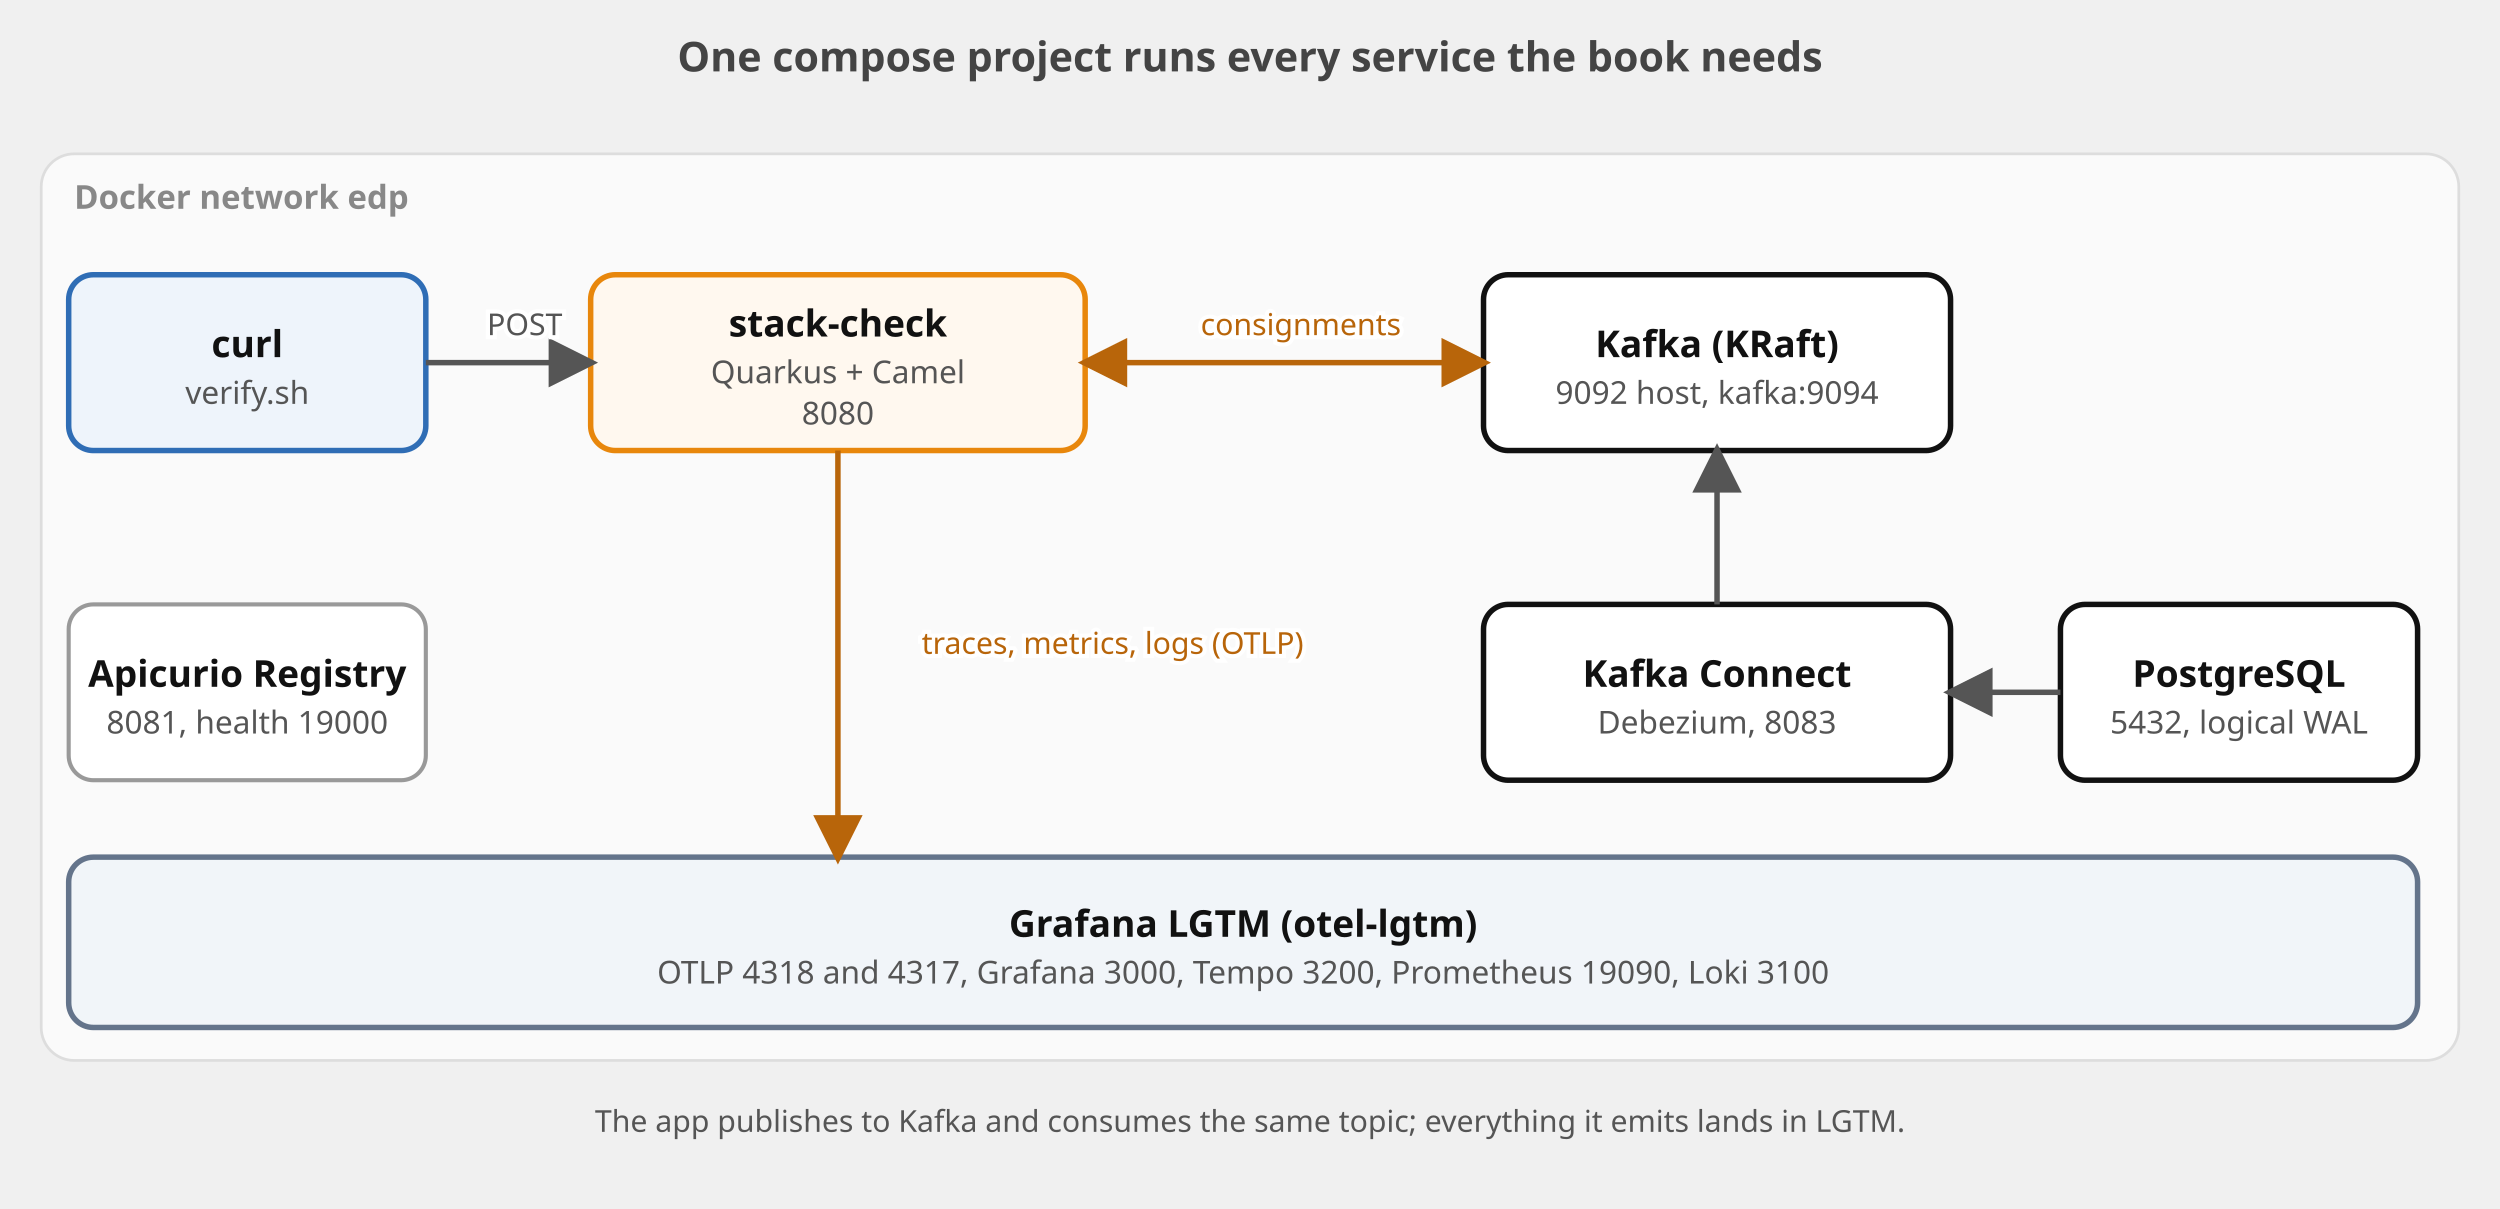
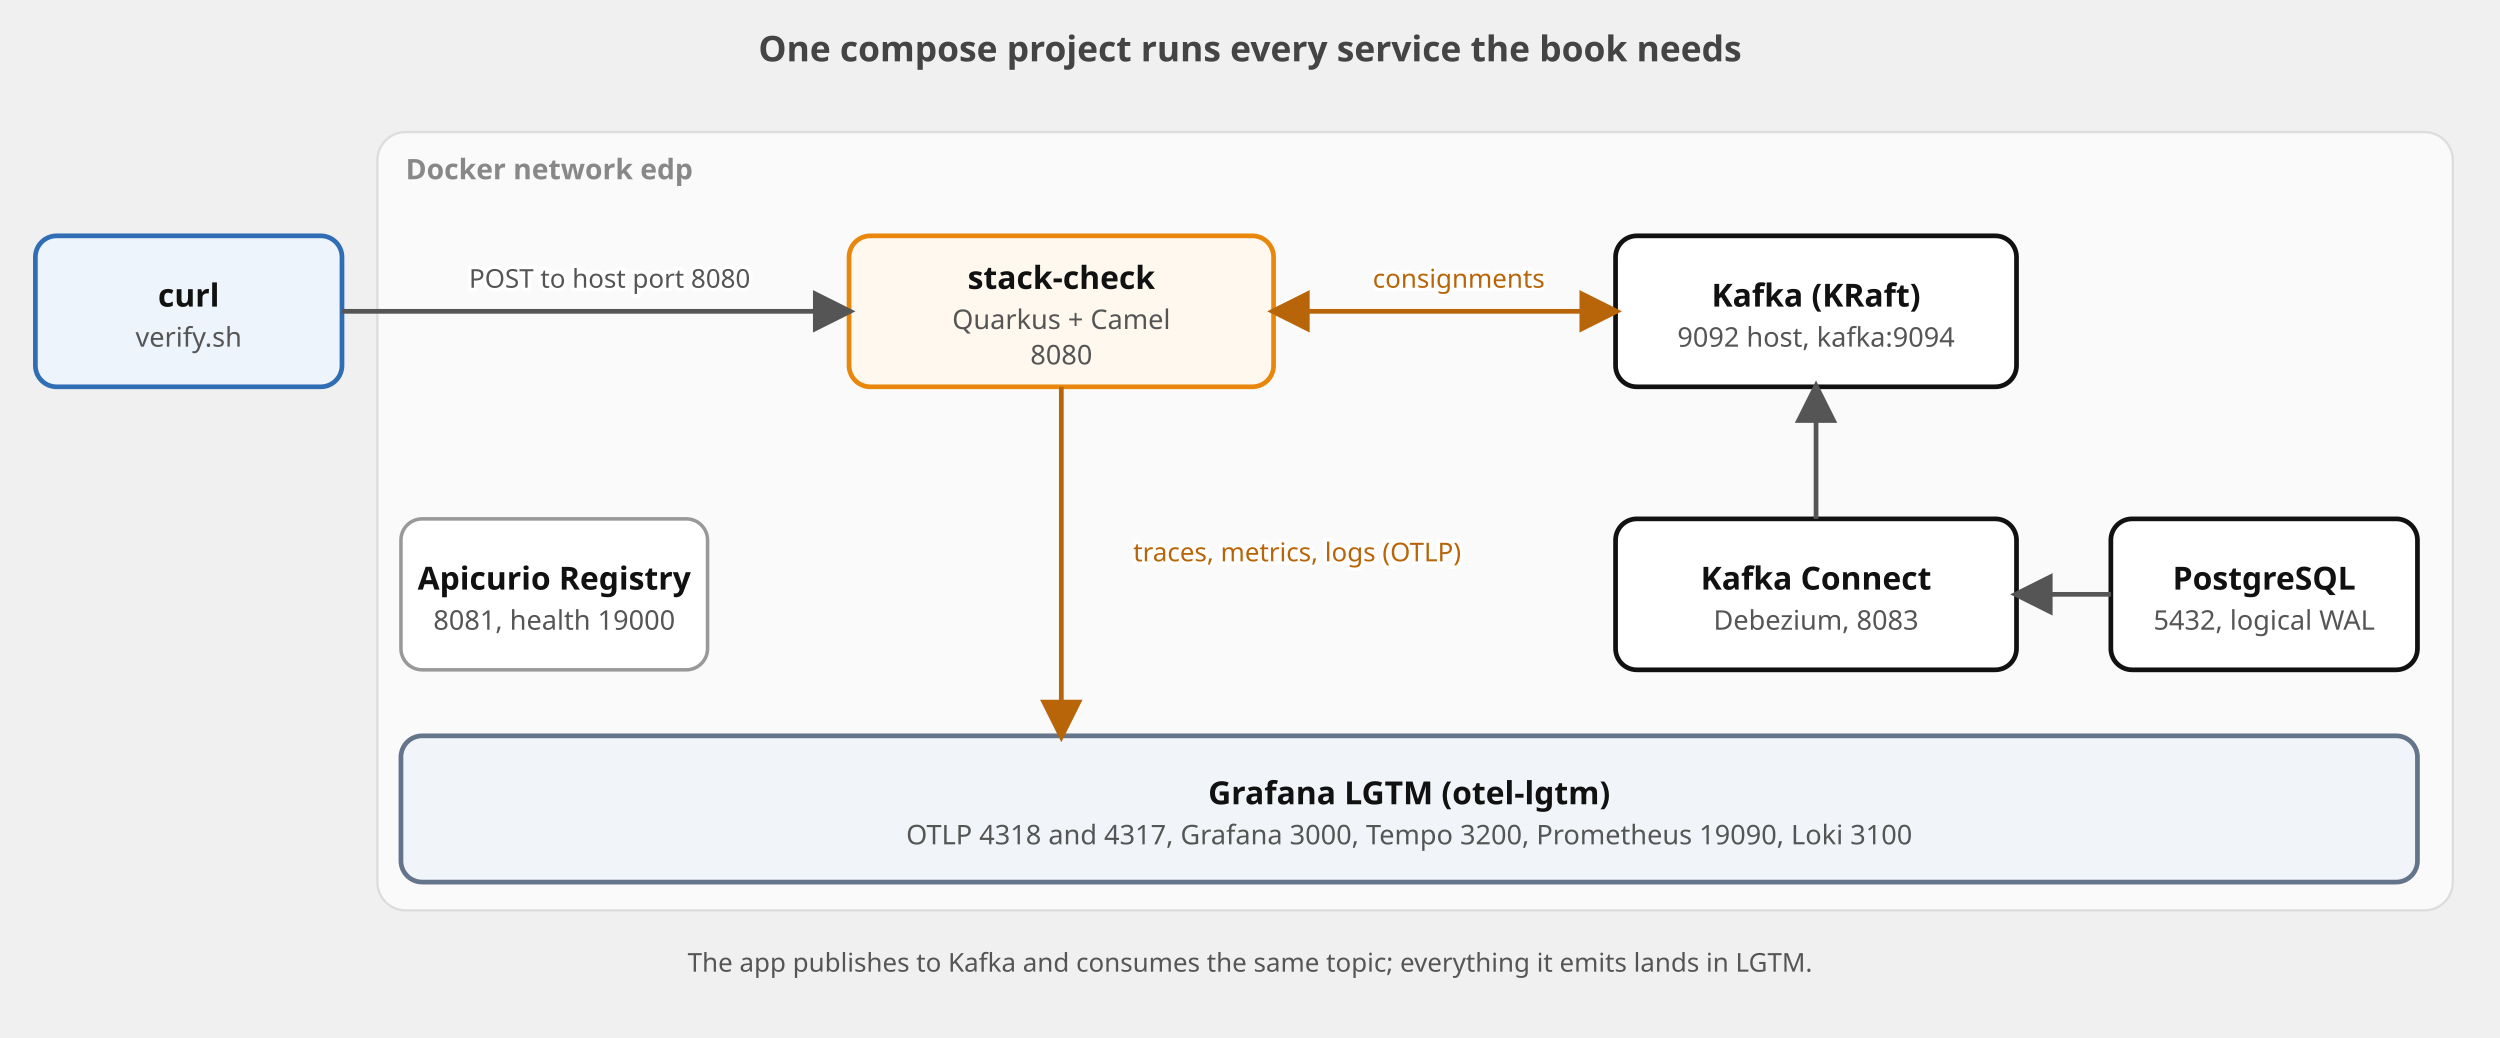
- <svg xmlns="http://www.w3.org/2000/svg" viewBox="0 0 910 440" font-family="'Red Hat Text', system-ui, sans-serif" role="img">
+ <svg xmlns="http://www.w3.org/2000/svg" viewBox="0 0 1060 440" font-family="'Red Hat Text', system-ui, sans-serif" role="img">
  <defs>
    <marker id="a" viewBox="0 0 10 10" refX="8.5" refY="5" markerWidth="9" markerHeight="9" orient="auto-start-reverse">
      <path d="M0,0 L10,5 L0,10 z" fill="#555" />
    </marker>
    <marker id="am" viewBox="0 0 10 10" refX="8.5" refY="5" markerWidth="9" markerHeight="9" orient="auto-start-reverse">
      <path d="M0,0 L10,5 L0,10 z" fill="#b8650a" />
    </marker>
  </defs>
-   <rect x="15" y="56" width="880" height="330" rx="12" fill="#fafafa" stroke="#ddd" />
-   <text x="27" y="76" font-size="12" font-weight="700" fill="#888">Docker network edp</text>
-   <rect x="25" y="100" width="130" height="64" rx="9" fill="#eef4fb" stroke="#2f6db5" stroke-width="2" />
-   <text x="90.0" y="130.0" font-size="13.5" font-weight="700" fill="#111111" text-anchor="middle">curl</text>
-   <text x="90.0" y="147.0" font-size="11.5" fill="#555555" text-anchor="middle">verify.sh</text>
-   <rect x="215" y="100" width="180" height="64" rx="9" fill="#fff8ef" stroke="#e8870c" stroke-width="2" />
-   <text x="305.0" y="122.5" font-size="13.5" font-weight="700" fill="#111111" text-anchor="middle">stack-check</text>
-   <text x="305.0" y="139.5" font-size="11.5" fill="#555555" text-anchor="middle">Quarkus + Camel</text>
-   <text x="305.0" y="154.5" font-size="11.5" fill="#555555" text-anchor="middle">8080</text>
-   <rect x="540" y="100" width="170" height="64" rx="9" fill="#ffffff" stroke="#111111" stroke-width="2" />
-   <text x="625.0" y="130.0" font-size="13.5" font-weight="700" fill="#111111" text-anchor="middle">Kafka (KRaft)</text>
-   <text x="625.0" y="147.0" font-size="11.5" fill="#555555" text-anchor="middle">9092 host, kafka:9094</text>
-   <rect x="25" y="220" width="130" height="64" rx="9" fill="#ffffff" stroke="#999999" stroke-width="1.5" />
-   <text x="90.0" y="250.0" font-size="13.5" font-weight="700" fill="#111111" text-anchor="middle">Apicurio Registry</text>
-   <text x="90.0" y="267.0" font-size="11.5" fill="#555555" text-anchor="middle">8081, health 19000</text>
-   <rect x="540" y="220" width="170" height="64" rx="9" fill="#ffffff" stroke="#111111" stroke-width="2" />
-   <text x="625.0" y="250.0" font-size="13.5" font-weight="700" fill="#111111" text-anchor="middle">Kafka Connect</text>
-   <text x="625.0" y="267.0" font-size="11.5" fill="#555555" text-anchor="middle">Debezium, 8083</text>
-   <rect x="750" y="220" width="130" height="64" rx="9" fill="#ffffff" stroke="#111111" stroke-width="2" />
-   <text x="815.0" y="250.0" font-size="13.5" font-weight="700" fill="#111111" text-anchor="middle">PostgreSQL</text>
-   <text x="815.0" y="267.0" font-size="11.5" fill="#555555" text-anchor="middle">5432, logical WAL</text>
-   <rect x="25" y="312" width="855" height="62" rx="9" fill="#f1f5f9" stroke="#64748b" stroke-width="2" />
-   <text x="452.5" y="341.0" font-size="13.5" font-weight="700" fill="#111111" text-anchor="middle">Grafana LGTM (otel-lgtm)</text>
-   <text x="452.5" y="358.0" font-size="11.5" fill="#555555" text-anchor="middle">OTLP 4318 and 4317, Grafana 3000, Tempo 3200, Prometheus 19090, Loki 3100</text>
-   <path d="M155,132 L215,132" fill="none" stroke="#555" stroke-width="2" marker-end="url(#a)" />
-   <text x="191.0" y="122.0" font-size="11" fill="#ffffff" stroke="#ffffff" stroke-width="3" paint-order="stroke" text-anchor="middle">POST</text>
-   <text x="191.0" y="122.0" font-size="11" fill="#555" text-anchor="middle">POST</text>
-   <path d="M395,132 L540,132" fill="none" stroke="#b8650a" stroke-width="2" marker-start="url(#am)" marker-end="url(#am)" />
-   <text x="473.5" y="122.0" font-size="11" fill="#ffffff" stroke="#ffffff" stroke-width="3" paint-order="stroke" text-anchor="middle">consignments</text>
-   <text x="473.5" y="122.0" font-size="11" fill="#b8650a" text-anchor="middle">consignments</text>
-   <path d="M625,220 L625,164" fill="none" stroke="#555" stroke-width="2" marker-end="url(#a)" />
-   <path d="M750,252 L710,252" fill="none" stroke="#555" stroke-width="2" marker-end="url(#a)" />
-   <path d="M305,164 L305,312" fill="none" stroke="#b8650a" stroke-width="2" marker-end="url(#am)" />
-   <text x="405.0" y="238.0" font-size="11" fill="#ffffff" stroke="#ffffff" stroke-width="3" paint-order="stroke" text-anchor="middle">traces, metrics, logs (OTLP)</text>
-   <text x="405.0" y="238.0" font-size="11" fill="#b8650a" text-anchor="middle">traces, metrics, logs (OTLP)</text>
-   <text x="455" y="26" font-size="15" fill="#444444" text-anchor="middle" font-weight="700">One compose project runs every service the book needs</text>
-   <text x="455" y="412" font-size="11" fill="#555555" text-anchor="middle">The app publishes to Kafka and consumes the same topic; everything it emits lands in LGTM.</text>
+   <rect x="160" y="56" width="880" height="330" rx="12" fill="#fafafa" stroke="#ddd" />
+   <text x="172" y="76" font-size="12" font-weight="700" fill="#888">Docker network edp</text>
+   <rect x="15" y="100" width="130" height="64" rx="9" fill="#eef4fb" stroke="#2f6db5" stroke-width="2" />
+   <text x="80.0" y="130.0" font-size="13.5" font-weight="700" fill="#111111" text-anchor="middle">curl</text>
+   <text x="80.0" y="147.0" font-size="11.5" fill="#555555" text-anchor="middle">verify.sh</text>
+   <rect x="360" y="100" width="180" height="64" rx="9" fill="#fff8ef" stroke="#e8870c" stroke-width="2" />
+   <text x="450.0" y="122.5" font-size="13.5" font-weight="700" fill="#111111" text-anchor="middle">stack-check</text>
+   <text x="450.0" y="139.5" font-size="11.5" fill="#555555" text-anchor="middle">Quarkus + Camel</text>
+   <text x="450.0" y="154.5" font-size="11.5" fill="#555555" text-anchor="middle">8080</text>
+   <rect x="685" y="100" width="170" height="64" rx="9" fill="#ffffff" stroke="#111111" stroke-width="2" />
+   <text x="770.0" y="130.0" font-size="13.5" font-weight="700" fill="#111111" text-anchor="middle">Kafka (KRaft)</text>
+   <text x="770.0" y="147.0" font-size="11.5" fill="#555555" text-anchor="middle">9092 host, kafka:9094</text>
+   <rect x="170" y="220" width="130" height="64" rx="9" fill="#ffffff" stroke="#999999" stroke-width="1.5" />
+   <text x="235.0" y="250.0" font-size="13.5" font-weight="700" fill="#111111" text-anchor="middle">Apicurio Registry</text>
+   <text x="235.0" y="267.0" font-size="11.5" fill="#555555" text-anchor="middle">8081, health 19000</text>
+   <rect x="685" y="220" width="170" height="64" rx="9" fill="#ffffff" stroke="#111111" stroke-width="2" />
+   <text x="770.0" y="250.0" font-size="13.5" font-weight="700" fill="#111111" text-anchor="middle">Kafka Connect</text>
+   <text x="770.0" y="267.0" font-size="11.5" fill="#555555" text-anchor="middle">Debezium, 8083</text>
+   <rect x="895" y="220" width="130" height="64" rx="9" fill="#ffffff" stroke="#111111" stroke-width="2" />
+   <text x="960.0" y="250.0" font-size="13.5" font-weight="700" fill="#111111" text-anchor="middle">PostgreSQL</text>
+   <text x="960.0" y="267.0" font-size="11.5" fill="#555555" text-anchor="middle">5432, logical WAL</text>
+   <rect x="170" y="312" width="855" height="62" rx="9" fill="#f1f5f9" stroke="#64748b" stroke-width="2" />
+   <text x="597.5" y="341.0" font-size="13.5" font-weight="700" fill="#111111" text-anchor="middle">Grafana LGTM (otel-lgtm)</text>
+   <text x="597.5" y="358.0" font-size="11.5" fill="#555555" text-anchor="middle">OTLP 4318 and 4317, Grafana 3000, Tempo 3200, Prometheus 19090, Loki 3100</text>
+   <path d="M145,132 L360,132" fill="none" stroke="#555" stroke-width="2" marker-end="url(#a)" />
+   <text x="258.5" y="122.0" font-size="11" fill="#ffffff" stroke="#ffffff" stroke-width="3" paint-order="stroke" text-anchor="middle">POST to host port 8080</text>
+   <text x="258.5" y="122.0" font-size="11" fill="#555" text-anchor="middle">POST to host port 8080</text>
+   <path d="M540,132 L685,132" fill="none" stroke="#b8650a" stroke-width="2" marker-start="url(#am)" marker-end="url(#am)" />
+   <text x="618.5" y="122.0" font-size="11" fill="#ffffff" stroke="#ffffff" stroke-width="3" paint-order="stroke" text-anchor="middle">consignments</text>
+   <text x="618.5" y="122.0" font-size="11" fill="#b8650a" text-anchor="middle">consignments</text>
+   <path d="M770,220 L770,164" fill="none" stroke="#555" stroke-width="2" marker-end="url(#a)" />
+   <path d="M895,252 L855,252" fill="none" stroke="#555" stroke-width="2" marker-end="url(#a)" />
+   <path d="M450,164 L450,312" fill="none" stroke="#b8650a" stroke-width="2" marker-end="url(#am)" />
+   <text x="550.0" y="238.0" font-size="11" fill="#ffffff" stroke="#ffffff" stroke-width="3" paint-order="stroke" text-anchor="middle">traces, metrics, logs (OTLP)</text>
+   <text x="550.0" y="238.0" font-size="11" fill="#b8650a" text-anchor="middle">traces, metrics, logs (OTLP)</text>
+   <text x="530" y="26" font-size="15" fill="#444444" text-anchor="middle" font-weight="700">One compose project runs every service the book needs</text>
+   <text x="530" y="412" font-size="11" fill="#555555" text-anchor="middle">The app publishes to Kafka and consumes the same topic; everything it emits lands in LGTM.</text>
</svg>
